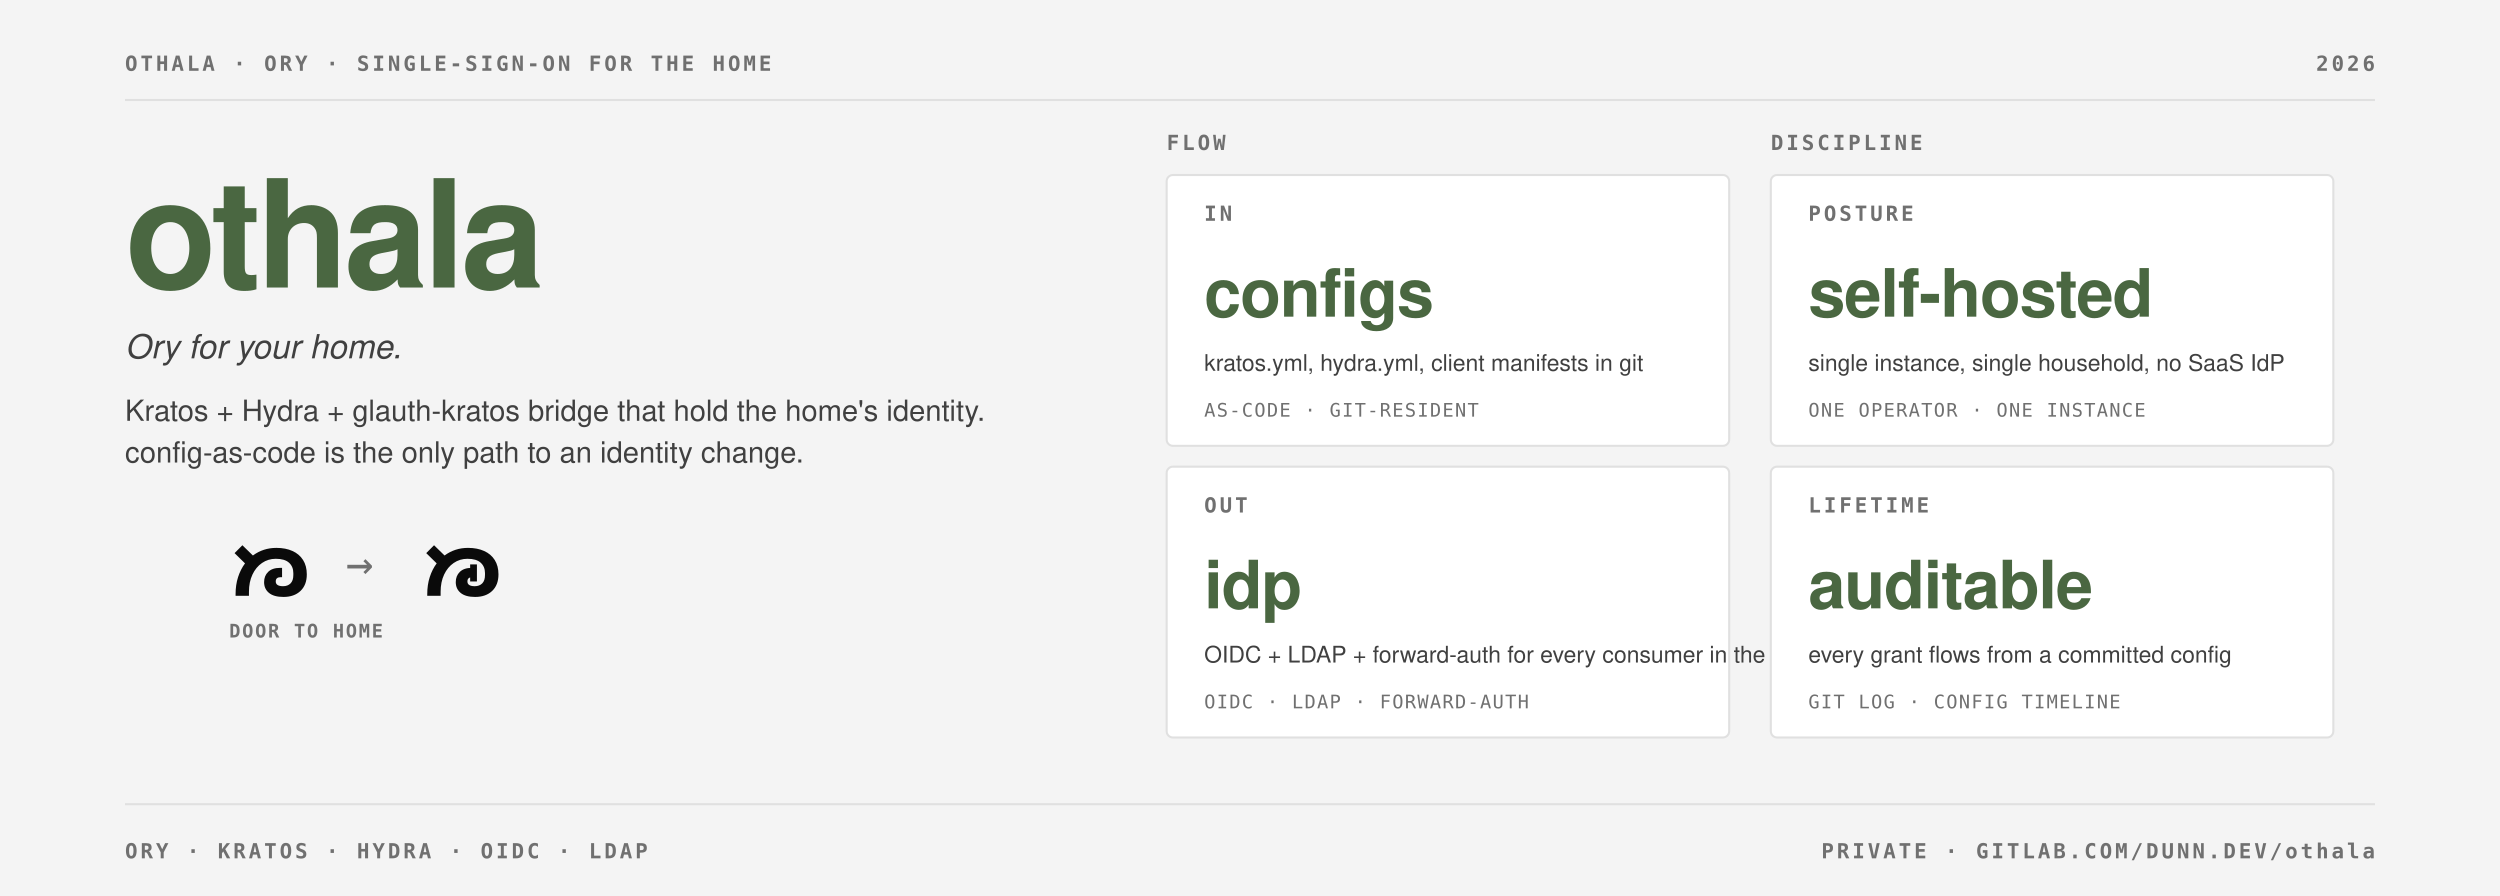
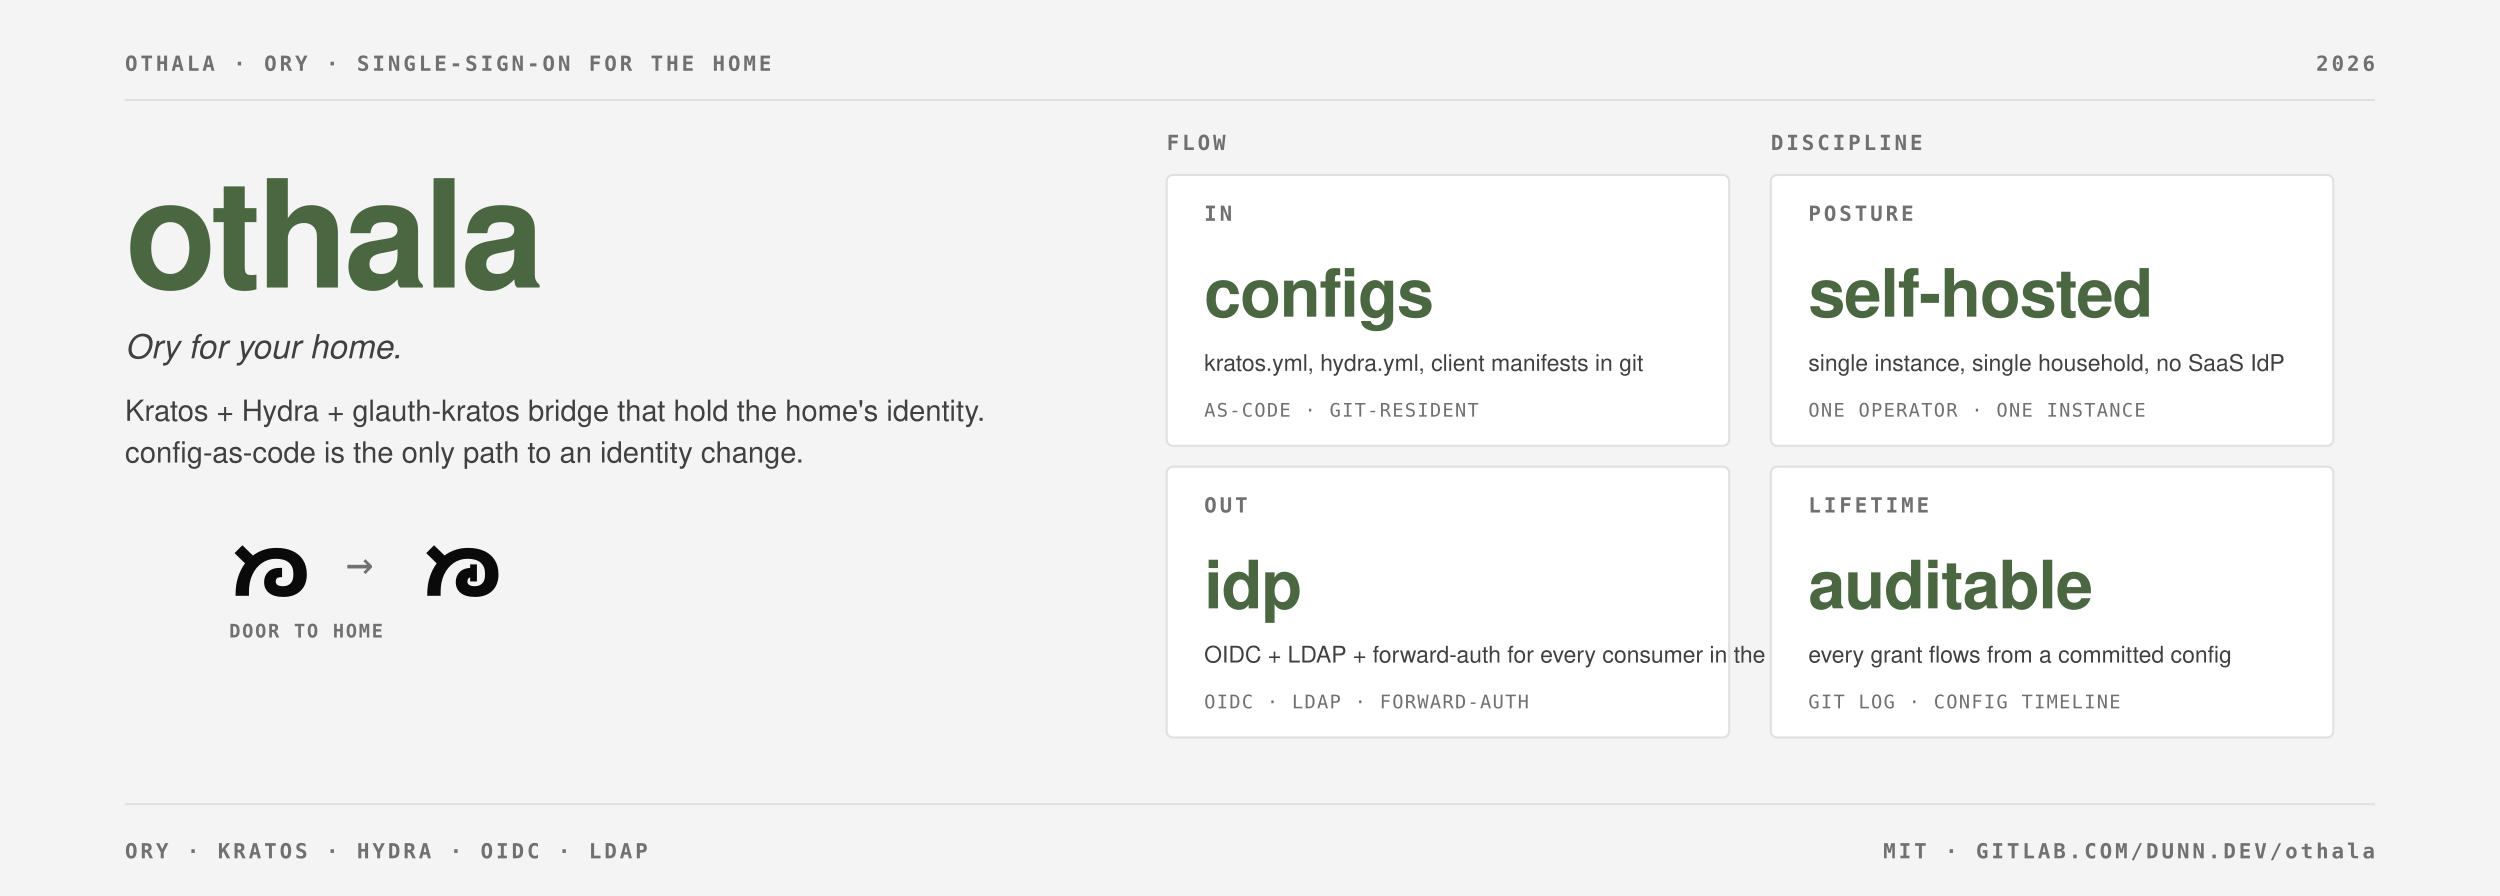
<svg xmlns="http://www.w3.org/2000/svg" viewBox="0 0 1200 430" width="1200" height="430" font-family="IBM Plex Sans, Helvetica, Arial, sans-serif" role="img" aria-label="othala hero: Ory Kratos + Hydra identity provider for your home — the door (dagaz) to home (othala).">
  <rect x="0" y="0" width="1200" height="430" fill="#f4f4f4" />
  <g font-family="IBM Plex Sans, Helvetica, Arial, sans-serif">
    <text x="60" y="34" font-size="10" font-weight="600" font-family="IBM Plex Mono, Menlo, monospace" fill="#707070" letter-spacing="1.4">OTHALA · ORY · SINGLE-SIGN-ON FOR THE HOME</text>
    <text x="1140" y="34" text-anchor="end" font-size="10" font-weight="600" font-family="IBM Plex Mono, Menlo, monospace" fill="#707070" letter-spacing="1.4">2026</text>
    <line x1="60" y1="48" x2="1140" y2="48" stroke="#e0e0e0" stroke-width="1" />
    <text x="60" y="138" font-size="72" font-weight="700" fill="#4a6741" letter-spacing="-2">othala</text>
    <text x="60" y="172" font-size="16" font-style="italic" fill="#404040">Ory for your home.</text>
    <text x="60" y="202" font-size="14" fill="#404040">Kratos + Hydra + glauth-kratos bridge that hold the home's identity.</text>
    <text x="60" y="222" font-size="14" fill="#404040">config-as-code is the only path to an identity change.</text>
    <g transform="translate(110 246)" font-family="IBM Plex Mono, Menlo, monospace">
      <text x="0" y="40" font-size="44" font-weight="700" fill="#0a0a0a">ᘞ</text>
      <text x="56" y="32" font-size="22" fill="#707070">→</text>
      <text x="92" y="40" font-size="44" font-weight="700" fill="#0a0a0a">ᘟ</text>
      <text x="0" y="60" font-size="9" font-weight="700" fill="#707070" letter-spacing="0.8">DOOR TO HOME</text>
    </g>
    <text x="560" y="72" font-size="10" font-weight="700" font-family="IBM Plex Mono, Menlo, monospace" fill="#707070" letter-spacing="1.4">FLOW</text>
    <text x="850" y="72" font-size="10" font-weight="700" font-family="IBM Plex Mono, Menlo, monospace" fill="#707070" letter-spacing="1.4">DISCIPLINE</text>
    <rect x="560" y="84" width="270" height="130" rx="3" fill="#ffffff" stroke="#e0e0e0" stroke-width="1" />
    <text x="578" y="106" font-size="10" font-weight="700" font-family="IBM Plex Mono, Menlo, monospace" fill="#707070" letter-spacing="1.4">IN</text>
    <text x="578" y="152" font-size="32" font-weight="700" fill="#4a6741" letter-spacing="-0.5">configs</text>
    <text x="578" y="178" font-size="11" fill="#404040">kratos.yml, hydra.yml, client manifests in git</text>
    <text x="578" y="200" font-size="9" font-family="IBM Plex Mono, Menlo, monospace" fill="#707070" letter-spacing="0.6">AS-CODE · GIT-RESIDENT</text>
    <rect x="850" y="84" width="270" height="130" rx="3" fill="#ffffff" stroke="#e0e0e0" stroke-width="1" />
    <text x="868" y="106" font-size="10" font-weight="700" font-family="IBM Plex Mono, Menlo, monospace" fill="#707070" letter-spacing="1.4">POSTURE</text>
    <text x="868" y="152" font-size="32" font-weight="700" fill="#4a6741" letter-spacing="-0.5">self-hosted</text>
    <text x="868" y="178" font-size="11" fill="#404040">single instance, single household, no SaaS IdP</text>
    <text x="868" y="200" font-size="9" font-family="IBM Plex Mono, Menlo, monospace" fill="#707070" letter-spacing="0.6">ONE OPERATOR · ONE INSTANCE</text>
    <rect x="560" y="224" width="270" height="130" rx="3" fill="#ffffff" stroke="#e0e0e0" stroke-width="1" />
    <text x="578" y="246" font-size="10" font-weight="700" font-family="IBM Plex Mono, Menlo, monospace" fill="#707070" letter-spacing="1.4">OUT</text>
    <text x="578" y="292" font-size="32" font-weight="700" fill="#4a6741" letter-spacing="-0.5">idp</text>
    <text x="578" y="318" font-size="11" fill="#404040">OIDC + LDAP + forward-auth for every consumer in the home</text>
    <text x="578" y="340" font-size="9" font-family="IBM Plex Mono, Menlo, monospace" fill="#707070" letter-spacing="0.6">OIDC · LDAP · FORWARD-AUTH</text>
    <rect x="850" y="224" width="270" height="130" rx="3" fill="#ffffff" stroke="#e0e0e0" stroke-width="1" />
    <text x="868" y="246" font-size="10" font-weight="700" font-family="IBM Plex Mono, Menlo, monospace" fill="#707070" letter-spacing="1.4">LIFETIME</text>
    <text x="868" y="292" font-size="32" font-weight="700" fill="#4a6741" letter-spacing="-0.5">auditable</text>
    <text x="868" y="318" font-size="11" fill="#404040">every grant flows from a committed config</text>
    <text x="868" y="340" font-size="9" font-family="IBM Plex Mono, Menlo, monospace" fill="#707070" letter-spacing="0.6">GIT LOG · CONFIG TIMELINE</text>
    <line x1="60" y1="386" x2="1140" y2="386" stroke="#e0e0e0" stroke-width="1" />
    <text x="60" y="412" font-size="10" font-weight="600" font-family="IBM Plex Mono, Menlo, monospace" fill="#707070" letter-spacing="1.4">ORY · KRATOS · HYDRA · OIDC · LDAP</text>
-     <text x="1140" y="412" text-anchor="end" font-size="10" font-weight="600" font-family="IBM Plex Mono, Menlo, monospace" fill="#707070" letter-spacing="1.4">PRIVATE · GITLAB.COM/DUNN.DEV/othala</text>
+     <text x="1140" y="412" text-anchor="end" font-size="10" font-weight="600" font-family="IBM Plex Mono, Menlo, monospace" fill="#707070" letter-spacing="1.4">MIT · GITLAB.COM/DUNN.DEV/othala</text>
  </g>
</svg>
